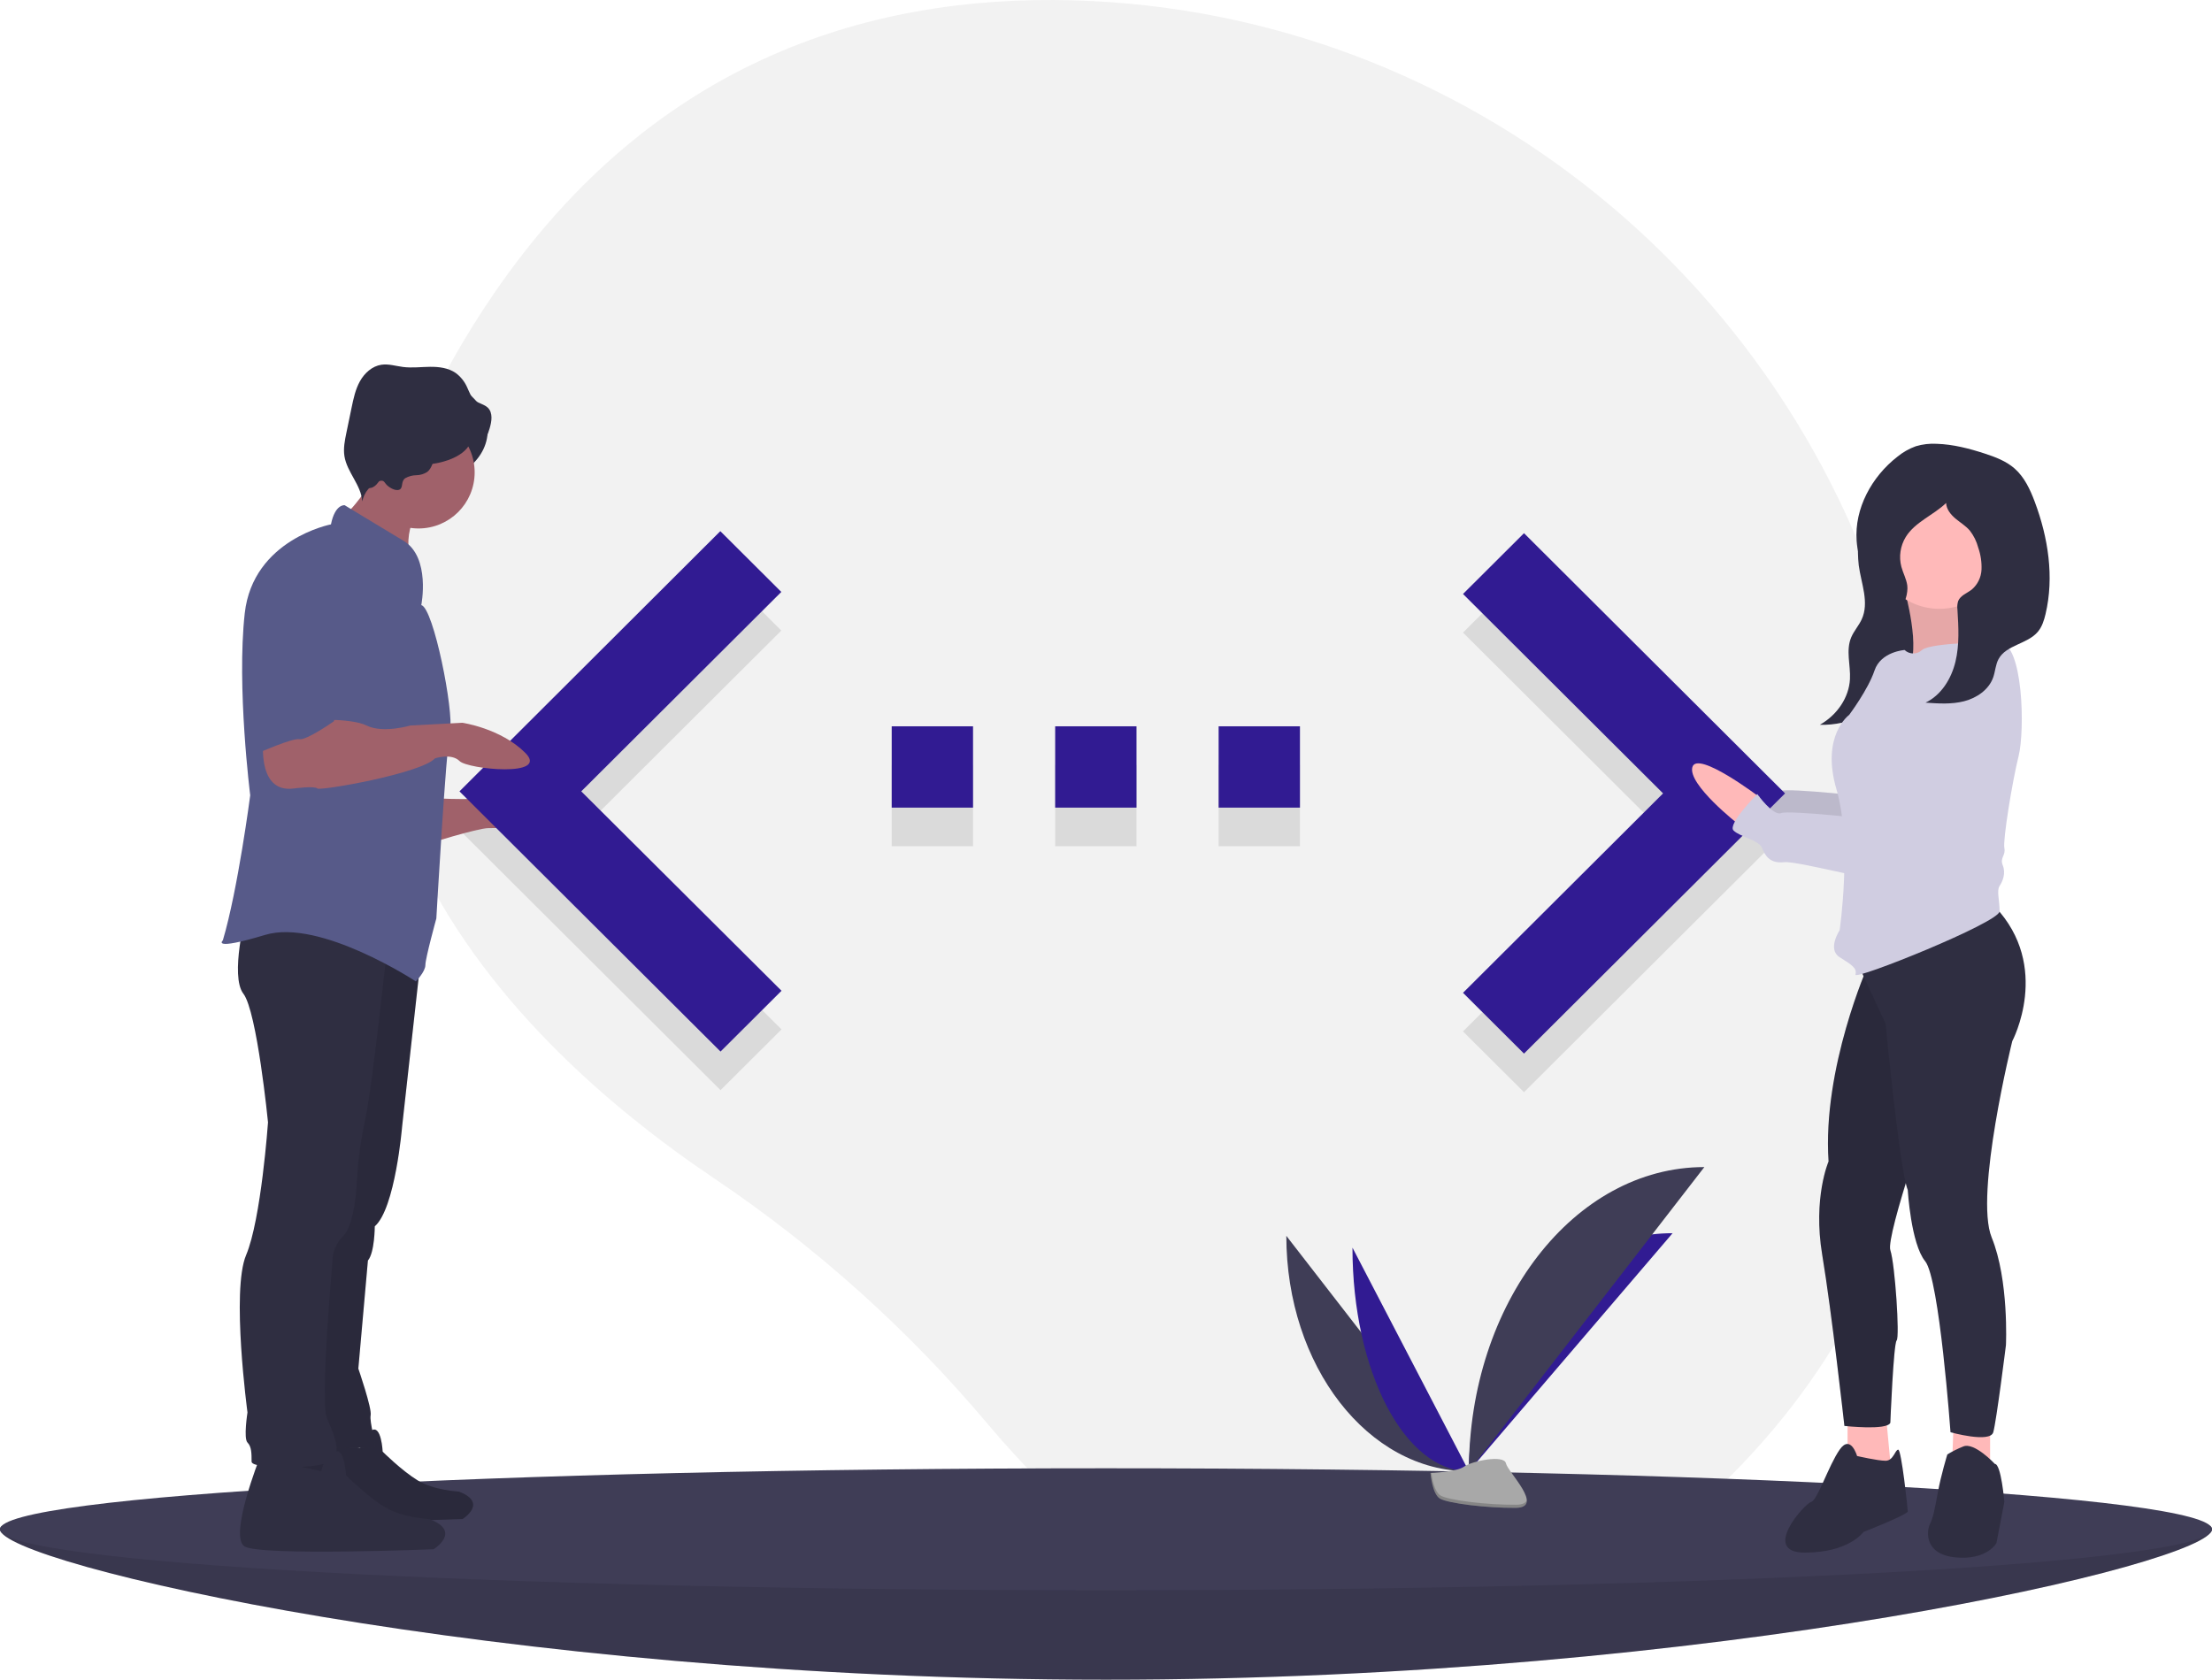
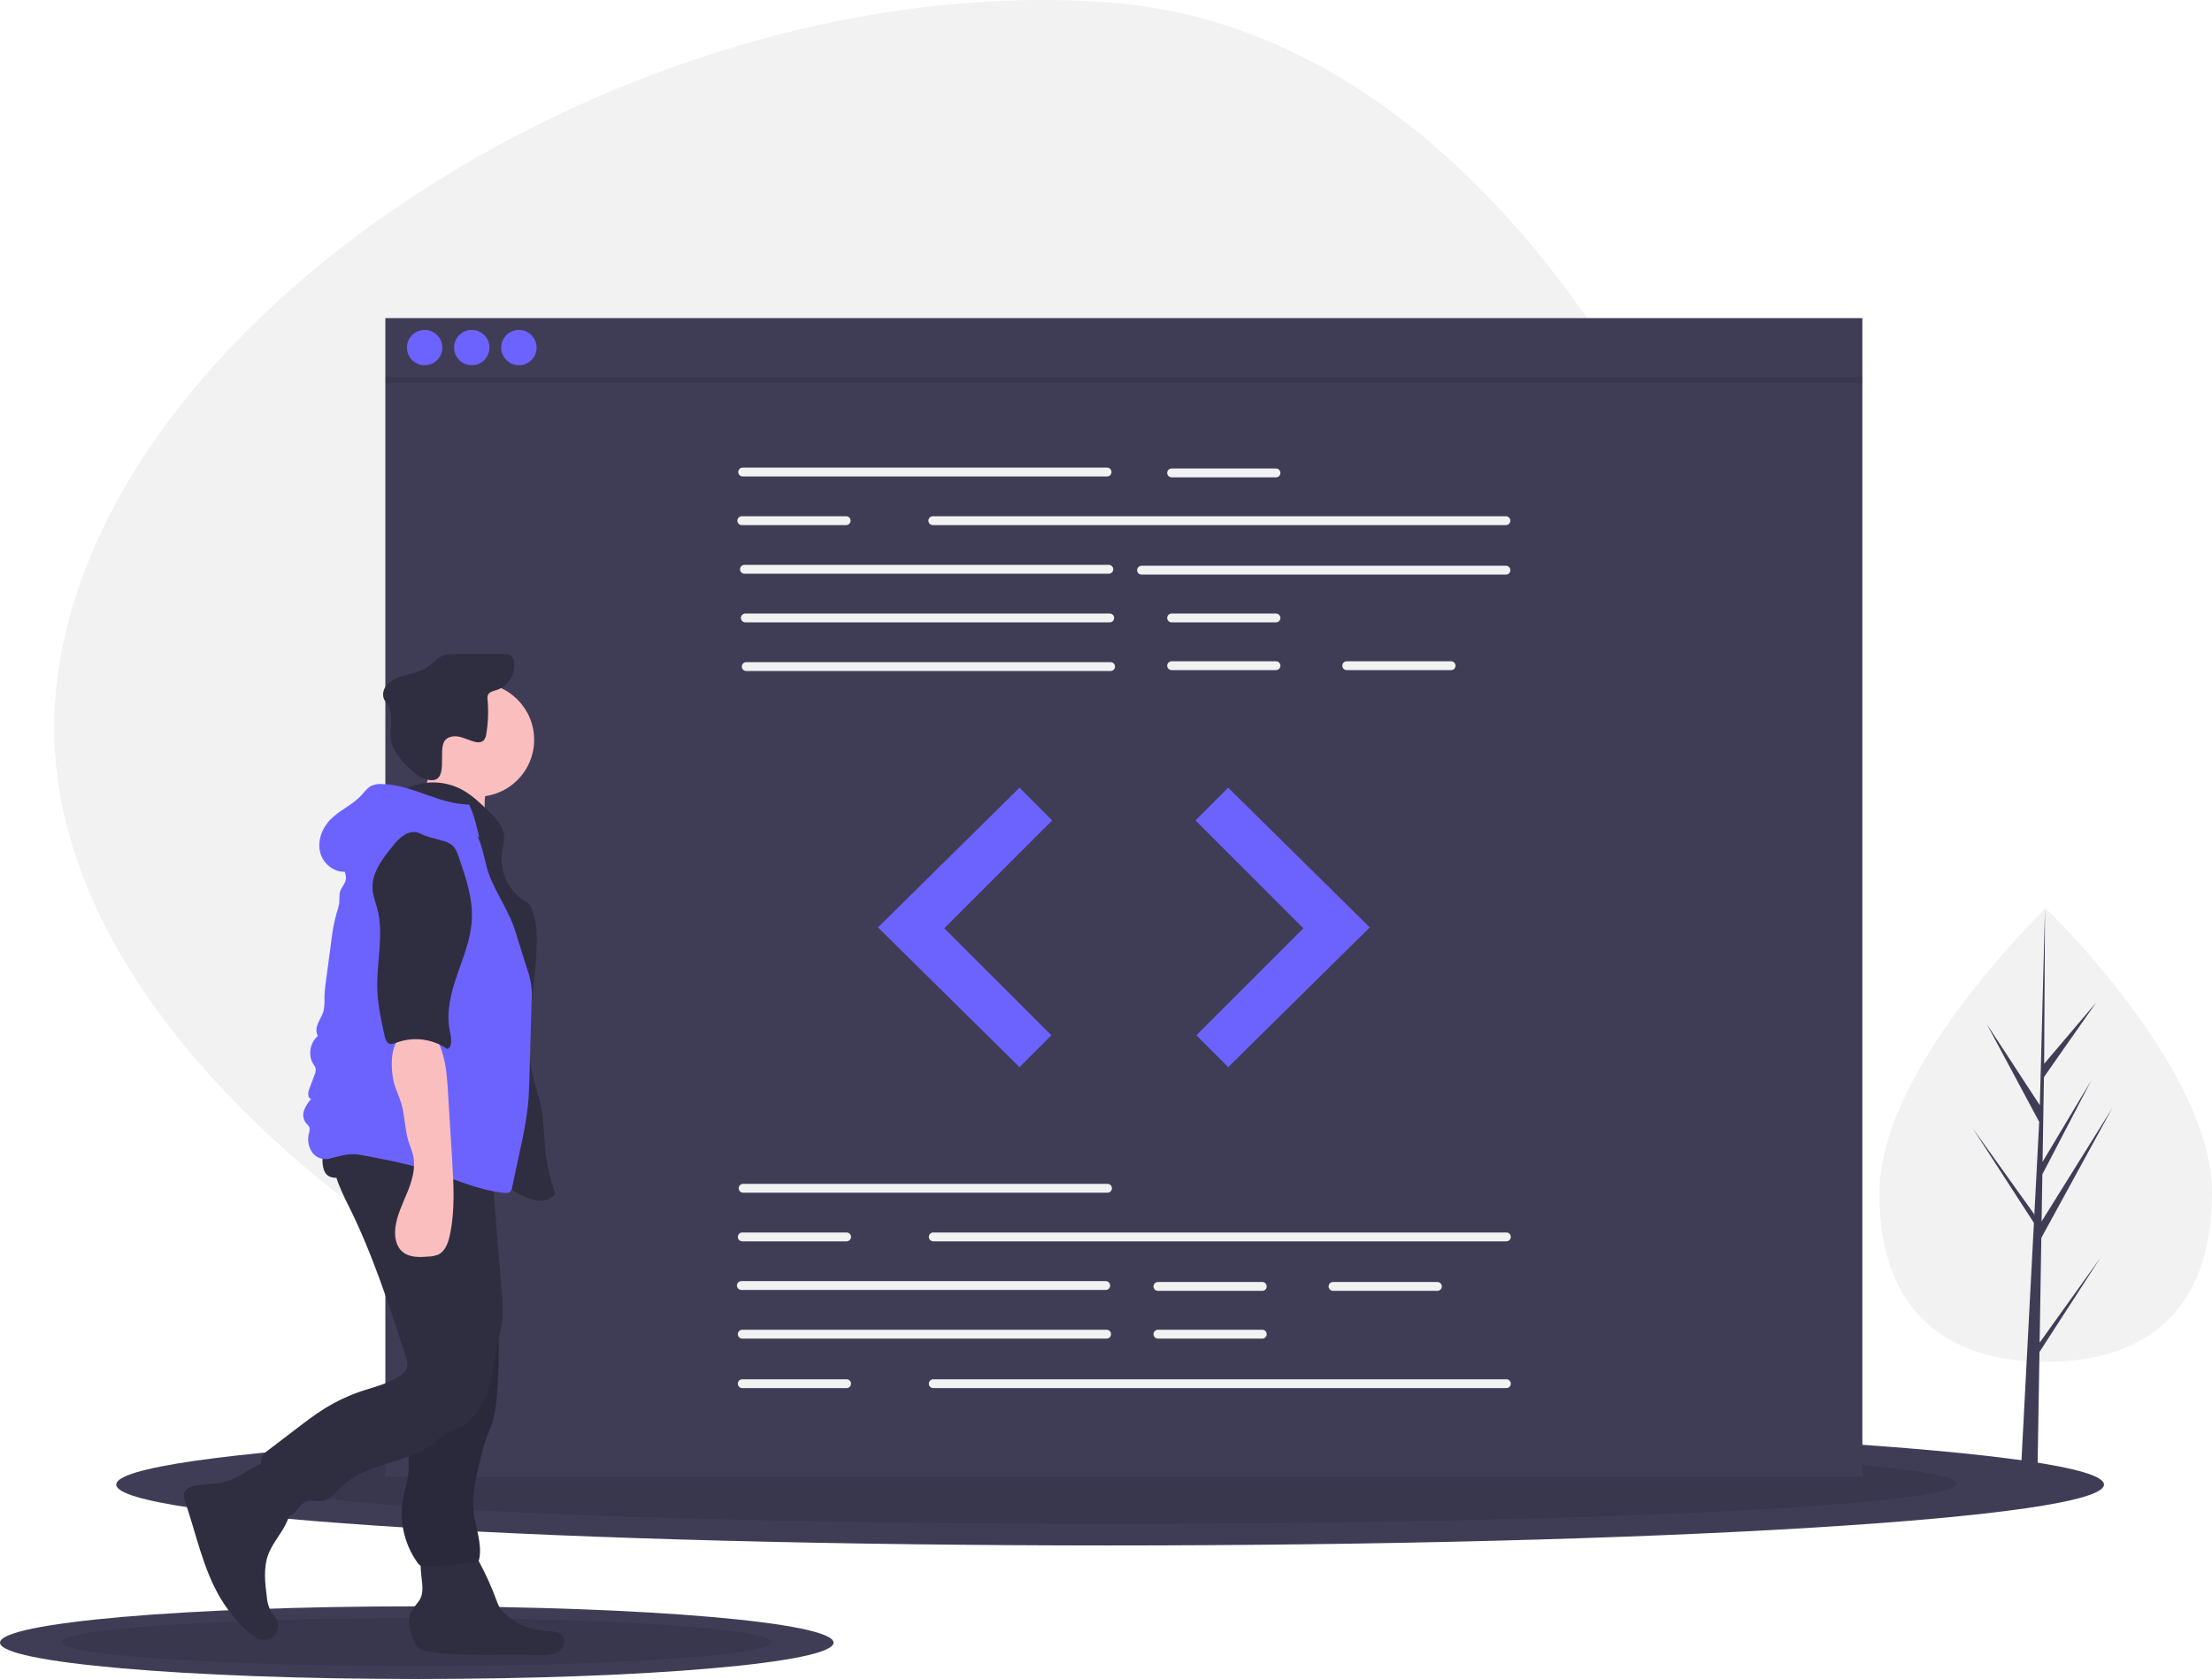
- <svg xmlns="http://www.w3.org/2000/svg" id="a6ee8617-cc99-4eb9-a93b-e1a7e83c9724" data-name="Layer 1" width="1088" height="826.294" viewBox="0 0 1088 826.294">
-   <path d="M990.987,366.241C943.167,178.201,777.934,42.463,583.985,37.019,481.451,34.141,373.556,68.147,295,187.147c-140.427,212.725,8.63,359.725,112.547,429.576A650.24,650.24,0,0,1,541.95,737.523C612.143,820.819,747.179,924.325,908,762.147,1024.564,644.6,1022.84,491.494,990.987,366.241Z" transform="translate(-56 -36.85319)" fill="#f2f2f2" />
-   <polygon points="719.6 507.394 818 409.294 719.6 311.194 749.6 281.294 878 409.294 749.6 537.294 719.6 507.394 719.6 507.394" opacity="0.1" />
-   <path d="M494.6,453.147h40v-40h-40Zm200.8-40h-40v40h40Zm-120.4,40h40v-40H575Z" transform="translate(-56 -36.85319)" opacity="0.1" />
-   <polygon points="384.4 506.394 285.9 408.294 384.3 310.194 354.3 280.294 226 408.294 354.4 536.294 384.4 506.394" opacity="0.1" />
-   <path d="M1144,789.147c0,16.569-243.557,74-544,74s-544-57.431-544-74,243.557,14,544,14S1144,772.578,1144,789.147Z" transform="translate(-56 -36.85319)" fill="#3f3d56" />
-   <path d="M1144,789.147c0,16.569-243.557,74-544,74s-544-57.431-544-74,243.557,14,544,14S1144,772.578,1144,789.147Z" transform="translate(-56 -36.85319)" opacity="0.1" />
-   <ellipse cx="544" cy="752.294" rx="544" ry="30" fill="#3f3d56" />
-   <path d="M688.696,644.806c0,64.016,40.16,115.817,89.791,115.817" transform="translate(-56 -36.85319)" fill="#3f3d56" />
-   <path d="M778.487,760.623c0-64.735,44.817-117.118,100.201-117.118" transform="translate(-56 -36.85319)" fill="#311b92" />
-   <path d="M721.229,650.609c0,60.809,25.61,110.014,57.258,110.014" transform="translate(-56 -36.85319)" fill="#311b92" />
-   <path d="M778.487,760.623c0-82.717,51.801-149.651,115.817-149.651" transform="translate(-56 -36.85319)" fill="#3f3d56" />
-   <path d="M759.597,761.44s12.734-.392,16.571-3.125,19.588-5.996,20.54-1.613,19.137,21.798,4.76,21.914-33.404-2.239-37.235-4.573S759.597,761.44,759.597,761.44Z" transform="translate(-56 -36.85319)" fill="#a8a8a8" />
-   <path d="M801.725,777.09c-14.376.116-33.404-2.239-37.235-4.573-2.917-1.777-4.079-8.153-4.468-11.094-.269.012-.425.017-.425.017s.807,10.27,4.637,12.603,22.858,4.689,37.235,4.573c4.15-.033,5.583-1.51,5.505-3.697C806.397,776.24,804.814,777.065,801.725,777.09Z" transform="translate(-56 -36.85319)" opacity="0.2" />
-   <path d="M921.533,419.706s-30.788-23.376-33.125-14.807,22.591,28.044,22.591,28.044Z" transform="translate(-56 -36.85319)" fill="#ffb9b9" />
-   <path d="M921.533,419.706s-30.788-23.376-33.125-14.807,22.591,28.044,22.591,28.044Z" transform="translate(-56 -36.85319)" opacity="0.1" />
-   <path d="M1023.173,345.695s-36.612,65.435-37.391,74.783-.779,10.127-3.895,9.348-45.96-5.453-49.855-3.895-11.685-9.348-11.685-9.348-14.801,14.801-11.685,17.917S921.125,439.174,922.683,443.069s3.895,7.79,10.906,7.011S988.118,462.544,994.35,460.207s7.79-6.232,10.906-6.232,9.348-3.116,9.348-3.895,21.812-42.065,21.812-42.065S1062.122,351.927,1023.173,345.695Z" transform="translate(-56 -36.85319)" fill="#d0cde1" />
-   <path d="M1023.173,345.695s-36.612,65.435-37.391,74.783-.779,10.127-3.895,9.348-45.96-5.453-49.855-3.895-11.685-9.348-11.685-9.348-14.801,14.801-11.685,17.917S921.125,439.174,922.683,443.069s3.895,7.79,10.906,7.011S988.118,462.544,994.35,460.207s7.79-6.232,10.906-6.232,9.348-3.116,9.348-3.895,21.812-42.065,21.812-42.065S1062.122,351.927,1023.173,345.695Z" transform="translate(-56 -36.85319)" opacity="0.1" />
-   <path d="M970.054,302.557a64.789,64.789,0,0,0,.2,12.42c1.183,8.95,5.303,18.279,1.411,26.633-1.413,3.032-3.806,5.675-5.109,8.743-2.759,6.496-.258,13.702-.633,20.616-.484,8.932-6.165,17.538-14.807,22.432,14.763.459,28.804-6.841,38.093-16.788s14.463-22.284,18.341-34.628a75.281,75.281,0,0,0,3.805-17.922,25.835,25.835,0,0,0-1.208-10.386,39.575,39.575,0,0,0-5.342-9.123c-2.326-3.27-4.716-6.605-8.148-9.038-4.227-2.997-12.378-6.006-17.985-5.57C971.793,290.481,970.343,297.783,970.054,302.557Z" transform="translate(-56 -36.85319)" fill="#2f2e41" />
-   <path d="M992.792,327s8.569,30.381,1.558,38.949,42.065-3.895,42.065-3.895-24.149-24.149-12.464-39.728Z" transform="translate(-56 -36.85319)" fill="#ffb9b9" />
-   <path d="M992.792,327s8.569,30.381,1.558,38.949,42.065-3.895,42.065-3.895-24.149-24.149-12.464-39.728Z" transform="translate(-56 -36.85319)" opacity="0.1" />
-   <polygon points="719.6 488.394 818 390.294 719.6 292.194 749.6 262.294 878 390.294 749.6 518.294 719.6 488.394 719.6 488.394" fill="#311b92" />
-   <polygon points="908.748 695.221 908.748 717.812 920.433 731.833 930.56 727.159 927.444 694.442 908.748 695.221" fill="#ffb9b9" />
-   <path d="M969.422,753.107s-3.116-10.906-8.569-3.116-10.906,24.928-14.022,25.707-24.928,24.928-3.116,24.928,28.823-10.127,28.823-10.127,21.812-8.569,21.812-10.127-3.116-30.381-4.674-30.381-2.337,5.453-6.232,5.453S969.422,753.107,969.422,753.107Z" transform="translate(-56 -36.85319)" fill="#2f2e41" />
-   <polygon points="960.941 699.116 960.162 720.149 978.857 727.938 978.857 697.558 960.941 699.116" fill="#ffb9b9" />
-   <path d="M1037.194,757.002s-10.127-10.906-15.58-8.569a53.812,53.812,0,0,0-7.79,3.895s-3.116,10.127-4.674,18.696-2.337,12.464-3.895,15.58-3.116,14.801,12.464,16.359,20.254-7.011,20.254-7.011l3.895-20.254S1040.31,757.002,1037.194,757.002Z" transform="translate(-56 -36.85319)" fill="#2f2e41" />
-   <path d="M974.875,511.62s-22.591,50.634-19.475,96.595c0,0-7.79,17.917-3.116,45.96S963.19,738.306,963.19,738.306s21.033,2.337,22.591-1.558c0,0,1.558-38.949,3.116-40.507s-.779-37.391-3.116-44.402,21.812-76.341,21.812-76.341l-6.232-86.468Z" transform="translate(-56 -36.85319)" fill="#2f2e41" />
-   <path d="M974.875,511.62s-22.591,50.634-19.475,96.595c0,0-7.79,17.917-3.116,45.96S963.19,738.306,963.19,738.306s21.033,2.337,22.591-1.558c0,0,1.558-38.949,3.116-40.507s-.779-37.391-3.116-44.402,21.812-76.341,21.812-76.341l-6.232-86.468Z" transform="translate(-56 -36.85319)" opacity="0.1" />
-   <path d="M968.643,508.504l14.801,31.939s7.011,72.446,10.906,81.794c0,0,1.558,26.486,8.569,35.055s12.464,84.131,12.464,84.131,19.475,5.453,21.033,0,6.232-42.844,6.232-42.844,1.558-31.939-7.011-52.971,10.127-96.595,10.127-96.595,19.475-36.612-8.569-66.214Z" transform="translate(-56 -36.85319)" fill="#2f2e41" />
-   <circle cx="953.93" cy="267.556" r="31.939" fill="#ffb9b9" />
-   <path d="M1039.531,352.706s-33.497,0-38.17,3.895a6.215,6.215,0,0,1-8.569,0s-11.685.779-14.801,10.127-12.464,21.812-12.464,21.812-14.022,10.127-6.232,36.612,1.558,69.33,1.558,69.33-6.232,9.348,0,13.243,8.569,5.453,7.79,8.569,70.888-25.707,70.888-31.16-1.558-10.127,0-12.464,3.116-6.232,1.558-10.127,1.558-4.674.779-8.569,3.895-32.718,7.011-45.181S1051.216,353.485,1039.531,352.706Z" transform="translate(-56 -36.85319)" fill="#d0cde1" />
-   <path d="M921.533,429.054s-30.788-23.376-33.125-14.807S910.998,442.29,910.998,442.29Z" transform="translate(-56 -36.85319)" fill="#ffb9b9" />
-   <path d="M1023.173,356.601s-36.612,65.435-37.391,74.783-.779,10.127-3.895,9.348-45.96-5.453-49.855-3.895-11.685-9.348-11.685-9.348S905.545,442.29,908.661,445.406s12.464,4.674,14.022,8.569,3.895,7.79,10.906,7.011S988.118,473.45,994.35,471.113s7.79-6.232,10.906-6.232,9.348-3.116,9.348-3.895,21.812-42.065,21.812-42.065S1062.122,362.833,1023.173,356.601Z" transform="translate(-56 -36.85319)" fill="#d0cde1" />
-   <path d="M994.114,324.814c-.443-3.163-2.063-6.033-2.894-9.117a18.925,18.925,0,0,1,2.155-14.696c4.581-7.399,13.575-10.676,19.848-16.709.13,3.073,2.262,5.699,4.619,7.675s5.059,3.579,7.055,5.919a23.184,23.184,0,0,1,4.109,8.324,29.246,29.246,0,0,1,1.623,10.917,13.689,13.689,0,0,1-4.731,9.702c-2.336,1.846-5.601,2.901-6.73,5.657a9.644,9.644,0,0,0-.375,4.27c.535,8.57,1.035,17.293-.984,25.64s-6.963,16.41-14.712,20.111c6.368.452,12.87.892,19.049-.715s12.087-5.655,14.217-11.673c1.051-2.969,1.15-6.271,2.643-9.044,3.779-7.018,14.214-7.338,19.34-13.443,2.051-2.443,3.044-5.591,3.779-8.695,4.328-18.265,1.287-37.659-5.302-55.235-2.271-6.058-5.099-12.158-9.97-16.415-4.145-3.623-9.439-5.619-14.673-7.324-7.64-2.488-15.51-4.527-23.54-4.789a29.897,29.897,0,0,0-10.333,1.206,30.722,30.722,0,0,0-9.092,5.179c-12.579,9.788-21.144,25.432-20.007,41.33.688,9.62,4.764,18.724,10,26.823,1.831,2.833,6.158,8.873,10.18,7.092C993.037,335.187,994.593,328.23,994.114,324.814Z" transform="translate(-56 -36.85319)" fill="#2f2e41" />
-   <path d="M494.6,434.147h40v-40h-40Zm200.8-40h-40v40h40Zm-120.4,40h40v-40H575Z" transform="translate(-56 -36.85319)" fill="#311b92" />
-   <ellipse cx="206.206" cy="211.839" rx="33.657" ry="26.252" fill="#2f2e41" />
-   <path d="M267.928,429.429s30.291,2.019,35.676-2.019,28.272,5.385,30.291,10.77-32.311,6.058-37.696,6.058-30.964,8.078-30.964,8.078Z" transform="translate(-56 -36.85319)" fill="#a0616a" />
-   <path d="M205.552,742.992s-14.117,35.599-6.752,39.896,84.702,1.228,84.702,1.228,12.889-7.979-1.841-13.503c0,0-12.276-.614-20.255-5.524s-17.186-14.117-17.186-14.117-.614-13.503-5.524-10.434a12.614,12.614,0,0,0-5.524,8.593Z" transform="translate(-56 -36.85319)" fill="#2f2e41" />
-   <path d="M205.552,742.992s-14.117,35.599-6.752,39.896,84.702,1.228,84.702,1.228,12.889-7.979-1.841-13.503c0,0-12.276-.614-20.255-5.524s-17.186-14.117-17.186-14.117-.614-13.503-5.524-10.434a12.614,12.614,0,0,0-5.524,8.593Z" transform="translate(-56 -36.85319)" opacity="0.1" />
-   <polygon points="384.4 487.394 285.9 389.294 384.3 291.194 354.3 261.294 226 389.294 354.4 517.294 384.4 487.394" fill="#311b92" />
-   <path d="M183.785,753.882s-15.482,39.042-7.405,43.754,92.893,1.346,92.893,1.346,14.136-8.751-2.019-14.809c0,0-13.463-.673-22.214-6.058S226.193,762.633,226.193,762.633s-.673-14.809-6.058-11.443a13.834,13.834,0,0,0-6.058,9.424Z" transform="translate(-56 -36.85319)" fill="#2f2e41" />
-   <path d="M263.216,506.167l-9.424,84.815s-3.366,40.388-13.463,49.139c0,0,0,12.79-3.366,16.828l-4.712,53.178s6.731,19.521,6.058,22.887,2.693,14.136,2.019,15.482-32.311,0-32.311,0l6.731-108.375,20.867-150.783Z" transform="translate(-56 -36.85319)" fill="#2f2e41" />
-   <path d="M263.216,506.167l-9.424,84.815s-3.366,40.388-13.463,49.139c0,0,0,12.79-3.366,16.828l-4.712,53.178s6.731,19.521,6.058,22.887,2.693,14.136,2.019,15.482-32.311,0-32.311,0l6.731-108.375,20.867-150.783Z" transform="translate(-56 -36.85319)" opacity="0.1" />
-   <path d="M246.387,503.475s-7.405,69.333-10.77,84.142a191.451,191.451,0,0,0-4.039,29.618s-.673,21.54-6.731,27.599a18.194,18.194,0,0,0-5.385,13.463s-6.058,67.987-2.693,76.065,6.731,14.809,3.366,20.194-40.388,5.385-40.388,1.346,0-7.405-2.019-9.424,0-14.809,0-14.809-8.078-59.909-.673-77.411,10.77-65.294,10.77-65.294-5.385-54.524-12.116-63.275,1.346-39.715,1.346-39.715Z" transform="translate(-56 -36.85319)" fill="#2f2e41" />
-   <path d="M227.436,288.165c.783,1.783,2.656,2.775,4.361,3.715,9.883,5.445,18.156,13.339,26.306,21.142a30.882,30.882,0,0,1,1.225-20.884c.973-2.253,2.249-4.676,1.553-7.03-.512-1.731-1.986-2.98-3.413-4.084a105.835,105.835,0,0,0-10.41-7.102c-2.52-1.508-7.702-5.522-10.595-5.085-.152,3.908-.231,7.402-1.942,11.054C234.115,280.757,227.735,288.847,227.436,288.165Z" transform="translate(-56 -36.85319)" fill="#a0616a" />
-   <circle cx="205.869" cy="232.369" r="27.599" fill="#a0616a" />
-   <path d="M263.216,334.517s4.712-23.56-8.751-31.637-28.945-17.502-28.945-17.502-4.712-.673-6.731,9.424c0,0-38.369,7.405-42.408,43.754s2.693,89.527,2.693,89.527-6.058,46.447-13.463,71.353c0,0-6.058,5.385,20.867-2.693S260.523,519.63,260.523,519.63s4.712-4.712,4.712-8.078,5.385-22.887,5.385-22.887,4.712-82.796,6.731-92.22S269.274,335.863,263.216,334.517Z" transform="translate(-56 -36.85319)" fill="#575a89" />
-   <path d="M255.365,272.066a11.509,11.509,0,0,1,5.413-1.442,10.301,10.301,0,0,0,5.354-1.595c2.607-2.001,2.798-5.869,4.705-8.546,2.761-3.875,8.27-4.342,13.024-4.148,2.908.119,6.04.292,8.488-1.281,2.514-1.615,3.653-4.657,4.501-7.522,1.002-3.388,1.651-7.531-.833-10.044-1.725-1.745-4.448-2.09-6.364-3.622-1.987-1.589-2.804-4.175-3.884-6.478a17.507,17.507,0,0,0-5.637-7.061c-3.615-2.511-8.231-3.075-12.633-3.028s-8.821.626-13.189.086c-3.579-.443-7.147-1.633-10.715-1.105-4.546.672-8.307,4.102-10.546,8.114s-3.201,8.592-4.133,13.092l-2.535,12.238c-.786,3.796-1.576,7.692-.969,11.521,1.258,7.937,8.277,14.245,8.76,22.266a13.669,13.669,0,0,1,8.343-9.921,2.611,2.611,0,0,1,1.7-.206c.697.223,1.105.92,1.545,1.505,1.153,1.533,4.775,3.859,6.829,2.771C254.427,276.687,253.055,273.632,255.365,272.066Z" transform="translate(-56 -36.85319)" fill="#2f2e41" />
-   <path d="M185.805,397.792s-4.712,29.618,14.809,26.926c0,0,10.097-1.346,11.443,0s51.158-7.405,57.89-14.809c0,0,8.078-2.693,12.116,1.346s44.427,8.078,32.311-4.039-30.964-14.809-30.964-14.809l-25.579,1.346s-13.463,4.039-21.54,0-30.964-2.693-30.964-2.693Z" transform="translate(-56 -36.85319)" fill="#a0616a" />
-   <path d="M213.403,304.226s-30.291,3.366-30.291,47.12v55.87s16.828-7.405,20.194-6.731,16.828-8.751,16.828-8.751,15.482-36.349,14.136-46.447S233.598,305.572,213.403,304.226Z" transform="translate(-56 -36.85319)" fill="#575a89" />
-   <ellipse cx="205.869" cy="215.204" rx="25.916" ry="13.463" fill="#2f2e41" />
-   <ellipse cx="181.636" cy="217.56" rx="9.087" ry="22.55" fill="#2f2e41" />
+ <svg xmlns="http://www.w3.org/2000/svg" id="a594ac37-6d44-4297-8862-1cbd9c01c0b7" data-name="Layer 1" width="1126.194" height="855" viewBox="0 0 1126.194 855">
+   <path d="M581.768,778.438C339.369,759.991,50.297,572.172,65.014,378.781S359.7,5.358,602.099,23.805,984.031,403.667,969.314,597.058,824.166,796.885,581.768,778.438Z" transform="translate(-36.90323 -22.5)" fill="#f2f2f2" />
+   <ellipse cx="565.194" cy="756" rx="506" ry="31" fill="#3f3d56" />
+   <ellipse cx="565.194" cy="755.5" rx="431" ry="20.5" opacity="0.1" />
+   <ellipse cx="212.194" cy="836.5" rx="212.194" ry="18.5" fill="#3f3d56" />
+   <ellipse cx="212.194" cy="836.202" rx="180.742" ry="12.234" opacity="0.1" />
+   <rect x="196.194" y="162" width="752" height="590" fill="#3f3d56" />
+   <path d="M600.541,265.129H415.024a2.251,2.251,0,1,1,0-4.503H600.541a2.251,2.251,0,0,1,0,4.503Z" transform="translate(-36.90323 -22.5)" fill="#f2f2f2" />
+   <path d="M803.62,289.895H511.835a2.251,2.251,0,0,1,0-4.503H803.62a2.251,2.251,0,1,1,0,4.503Z" transform="translate(-36.90323 -22.5)" fill="#f2f2f2" />
+   <path d="M601.442,314.661H415.924a2.251,2.251,0,1,1,0-4.503H601.442a2.251,2.251,0,1,1,0,4.503Z" transform="translate(-36.90323 -22.5)" fill="#f2f2f2" />
+   <path d="M803.62,315.111H618.102a2.251,2.251,0,0,1,0-4.503H803.62a2.251,2.251,0,1,1,0,4.503Z" transform="translate(-36.90323 -22.5)" fill="#f2f2f2" />
+   <path d="M601.892,339.426H416.374a2.251,2.251,0,0,1,0-4.503H601.892a2.251,2.251,0,1,1,0,4.503Z" transform="translate(-36.90323 -22.5)" fill="#f2f2f2" />
+   <path d="M602.342,364.192H416.825a2.251,2.251,0,0,1,0-4.503H602.342a2.251,2.251,0,1,1,0,4.503Z" transform="translate(-36.90323 -22.5)" fill="#f2f2f2" />
+   <path d="M686.546,265.579H633.412a2.251,2.251,0,0,1,0-4.503h53.134a2.251,2.251,0,1,1,0,4.503Z" transform="translate(-36.90323 -22.5)" fill="#f2f2f2" />
+   <path d="M686.546,339.426H633.412a2.251,2.251,0,0,1,0-4.503h53.134a2.251,2.251,0,1,1,0,4.503Z" transform="translate(-36.90323 -22.5)" fill="#f2f2f2" />
+   <path d="M686.546,363.742H633.412a2.251,2.251,0,1,1,0-4.503h53.134a2.251,2.251,0,1,1,0,4.503Z" transform="translate(-36.90323 -22.5)" fill="#f2f2f2" />
+   <path d="M775.702,363.742H722.569a2.251,2.251,0,0,1,0-4.503h53.134a2.251,2.251,0,1,1,0,4.503Z" transform="translate(-36.90323 -22.5)" fill="#f2f2f2" />
+   <path d="M467.707,289.895H414.573a2.251,2.251,0,0,1,0-4.503h53.134a2.251,2.251,0,0,1,0,4.503Z" transform="translate(-36.90323 -22.5)" fill="#f2f2f2" />
+   <path d="M600.766,629.861H415.249a2.251,2.251,0,0,1,0-4.503H600.766a2.251,2.251,0,0,1,0,4.503Z" transform="translate(-36.90323 -22.5)" fill="#f2f2f2" />
+   <path d="M599.866,679.392H414.348a2.251,2.251,0,1,1,0-4.503H599.866a2.251,2.251,0,0,1,0,4.503Z" transform="translate(-36.90323 -22.5)" fill="#f2f2f2" />
+   <path d="M600.316,704.158H414.798a2.251,2.251,0,1,1,0-4.503H600.316a2.251,2.251,0,1,1,0,4.503Z" transform="translate(-36.90323 -22.5)" fill="#f2f2f2" />
+   <path d="M679.566,679.842H626.433a2.251,2.251,0,0,1,0-4.503h53.134a2.251,2.251,0,0,1,0,4.503Z" transform="translate(-36.90323 -22.5)" fill="#f2f2f2" />
+   <path d="M679.566,704.158H626.433a2.251,2.251,0,0,1,0-4.503h53.134a2.251,2.251,0,1,1,0,4.503Z" transform="translate(-36.90323 -22.5)" fill="#f2f2f2" />
+   <path d="M768.723,679.842H715.589a2.251,2.251,0,1,1,0-4.503h53.134a2.251,2.251,0,0,1,0,4.503Z" transform="translate(-36.90323 -22.5)" fill="#f2f2f2" />
+   <path d="M803.845,654.626H512.06a2.251,2.251,0,0,1,0-4.503H803.845a2.251,2.251,0,0,1,0,4.503Z" transform="translate(-36.90323 -22.5)" fill="#f2f2f2" />
+   <path d="M467.932,654.626H414.798a2.251,2.251,0,0,1,0-4.503H467.932a2.251,2.251,0,0,1,0,4.503Z" transform="translate(-36.90323 -22.5)" fill="#f2f2f2" />
+   <path d="M803.845,729.374H512.06a2.251,2.251,0,1,1,0-4.503H803.845a2.251,2.251,0,0,1,0,4.503Z" transform="translate(-36.90323 -22.5)" fill="#f2f2f2" />
+   <path d="M467.932,729.374H414.798a2.251,2.251,0,1,1,0-4.503H467.932a2.251,2.251,0,1,1,0,4.503Z" transform="translate(-36.90323 -22.5)" fill="#f2f2f2" />
+   <polygon points="519.06 401.13 447.014 472.275 519.06 543.42 535.27 527.21 480.786 472.725 535.72 417.79 519.06 401.13" fill="#6c63ff" />
+   <polygon points="625.327 401.13 697.373 472.275 625.327 543.42 609.117 527.21 663.602 472.725 608.667 417.79 625.327 401.13" fill="#6c63ff" />
+   <circle cx="216.194" cy="177" r="9" fill="#6c63ff" />
+   <circle cx="240.194" cy="177" r="9" fill="#6c63ff" />
+   <circle cx="264.194" cy="177" r="9" fill="#6c63ff" />
+   <rect x="196.194" y="192" width="752" height="3" opacity="0.1" />
+   <path d="M1163.097,629.954c0,63.771-37.911,86.038-84.676,86.038s-84.676-22.266-84.676-86.038,84.676-144.898,84.676-144.898S1163.097,566.182,1163.097,629.954Z" transform="translate(-36.90323 -22.5)" fill="#f2f2f2" />
+   <polygon points="1038.433 683.736 1039.3 630.365 1075.391 564.338 1039.436 621.993 1039.826 597.995 1064.699 550.226 1039.929 591.645 1039.929 591.645 1040.63 548.484 1067.265 510.453 1040.74 541.697 1041.178 462.556 1038.425 567.325 1038.651 563.003 1011.571 521.552 1038.217 571.3 1035.694 619.503 1035.619 618.223 1004.4 574.602 1035.524 622.743 1035.209 628.771 1035.152 628.862 1035.178 629.357 1028.776 751.653 1037.329 751.653 1038.355 688.485 1069.404 640.461 1038.433 683.736" fill="#3f3d56" />
+   <path d="M159.525,773.591a43.126,43.126,0,0,1-8.178,3.503c-5.079,1.387-10.507.878-15.637,2.063-2.1.485-4.386,1.499-5.054,3.549-.49,1.503.043,3.127.553,4.623,5.669,16.62,9.085,34.266,18.125,49.321a74.641,74.641,0,0,0,13.993,16.988c2.055,1.852,4.384,3.664,7.135,3.955a7.248,7.248,0,0,0,7.371-10.182c-.811-1.801-2.317-3.196-3.289-4.916a18.757,18.757,0,0,1-1.819-6.991c-.893-7.108-1.754-14.538.709-21.265,1.652-4.512,4.682-8.359,7.206-12.447s4.622-8.772,4.06-13.544c-.383-3.257-1.972-6.237-3.65-9.054-1.681-2.823-5.005-10.408-8.383-11.35C169.16,766.864,162.583,772.024,159.525,773.591Z" transform="translate(-36.90323 -22.5)" fill="#2f2e41" />
+   <path d="M251.96,831a14.019,14.019,0,0,1-.663,4.745c-1.058,2.793-3.681,4.706-5.036,7.367-1.885,3.701-1.031,8.174.218,12.135.783,2.483,1.81,5.067,3.912,6.603a12.893,12.893,0,0,0,5.954,1.907c18.036,2.496,36.358,1.064,54.559,1.587,3.317.095,6.829.211,9.725-1.41s4.686-5.697,2.717-8.368c-1.769-2.399-5.265-2.376-8.242-2.518a33.912,33.912,0,0,1-20.913-8.615,15.112,15.112,0,0,1-2.933-3.377,20.753,20.753,0,0,1-1.534-3.518,156.799,156.799,0,0,0-9.084-20.119c-.979-1.815-2.087-3.705-3.906-4.676a10.323,10.323,0,0,0-4.239-.926c-4.536-.294-16.283-1.838-19.791,1.69C249.461,816.768,252.032,826.86,251.96,831Z" transform="translate(-36.90323 -22.5)" fill="#2f2e41" />
+   <circle cx="242.971" cy="376.72" r="28.975" fill="#fbbebe" />
+   <path d="M253.709,423.146c-1.723,4.614-4.647,8.947-8.9,11.43l40.075,8.175a42.453,42.453,0,0,1-.562-17.869,10.3,10.3,0,0,0,.24-4.409c-.754-2.907-4.026-4.307-6.955-4.974-7.314-1.667-13.782-2.561-20.579-5.792C254.95,413.263,255.241,419.045,253.709,423.146Z" transform="translate(-36.90323 -22.5)" fill="#fbbebe" />
+   <path d="M244.474,423.727a31.338,31.338,0,0,1,27.313.714c5.138,2.707,9.392,6.794,13.572,10.826,3.853,3.717,7.962,7.972,8.236,13.319.132,2.59-.676,5.123-1.084,7.684a25.766,25.766,0,0,0,13.78,26.469c3.184,5.303,3.841,11.729,3.889,17.914.185,23.436-7.209,47.161-1.93,69.995,1.239,5.361,3.162,10.554,4.232,15.951,1.387,6.991,1.318,14.18,2.044,21.27a95.266,95.266,0,0,0,5.113,22.495c-1.744,2.774-5.374,3.837-8.642,3.613s-6.325-1.643-9.242-3.136c-14.123-7.227-27.059-16.757-41.687-22.9-9.678-4.064-19.987-6.595-29.376-11.288s-18.12-12.142-20.99-22.238c-1.241-4.365-1.318-8.965-1.385-13.503-.285-19.114-.55-38.436,3.61-57.094,3.669-16.454,10.741-32.194,12.284-48.981.502-5.464.513-11.314,3.566-15.873C232.091,432.52,241.409,430.851,244.474,423.727Z" transform="translate(-36.90323 -22.5)" fill="#2f2e41" />
+   <path d="M263.395,399.629c1.707-2.227,5-2.531,7.728-1.872s5.243,2.064,7.997,2.599a4.675,4.675,0,0,0,3.743-.526,5.444,5.444,0,0,0,1.615-3.57,68.163,68.163,0,0,0,.671-17.38,5.147,5.147,0,0,1,.159-2.437c.682-1.643,2.763-2.035,4.462-2.562a13.316,13.316,0,0,0,9.013-13.633,5.421,5.421,0,0,0-1.657-3.741c-1.175-.958-2.82-1.016-4.336-1.029q-11.683-.094-23.367.006c-2.883.025-5.91.096-8.409,1.533-1.848,1.063-3.222,2.773-4.88,4.112-4.326,3.491-10.178,4.201-15.441,5.991a15.308,15.308,0,0,0-6.768,4.036c-1.75,2-2.592,4.973-1.493,7.393a26.252,26.252,0,0,0,1.887,2.904c3.105,4.964,1.038,11.403,1.501,17.24.579,7.288,11.365,19.112,18.679,20.836C266.308,422.311,259.486,404.414,263.395,399.629Z" transform="translate(-36.90323 -22.5)" fill="#2f2e41" />
+   <path d="M247.037,719.183c.745,5.322,1.701,10.662,1.445,16.029-.357,7.494-3.059,14.714-3.559,22.199-.373,5.591.49,11.242-.287,16.791-.497,3.553-1.656,6.978-2.373,10.494a43.395,43.395,0,0,0,6.973,33.265,5.448,5.448,0,0,0,2.023,1.961,5.714,5.714,0,0,0,2.508.332,179.947,179.947,0,0,0,25.17-2.287,2.414,2.414,0,0,0,1.616-.713,2.266,2.266,0,0,0,.351-.954c1.544-7.936-1.977-15.893-2.872-23.928-.956-8.58,1.103-17.177,3.146-25.565a113.548,113.548,0,0,1,3.467-12.228c.988-2.697,2.181-5.321,3.037-8.063a61.46,61.46,0,0,0,2.202-13.203q.892-10.575.945-21.199a88.958,88.958,0,0,0-1.665-20.01c-1.878-8.338-5.724-16.081-9.536-23.73a15.029,15.029,0,0,0-5.618,2.67,125.38,125.38,0,0,1-15.35,8.481c-3.567,1.657-10.522,2.833-12.786,6.286-2.232,3.405-.792,10.351-.621,14.106Q245.694,709.584,247.037,719.183Z" transform="translate(-36.90323 -22.5)" fill="#2f2e41" />
+   <path d="M247.037,719.183c.745,5.322,1.701,10.662,1.445,16.029-.357,7.494-3.059,14.714-3.559,22.199-.373,5.591.49,11.242-.287,16.791-.497,3.553-1.656,6.978-2.373,10.494a43.395,43.395,0,0,0,6.973,33.265,5.448,5.448,0,0,0,2.023,1.961,5.714,5.714,0,0,0,2.508.332,179.947,179.947,0,0,0,25.17-2.287,2.414,2.414,0,0,0,1.616-.713,2.266,2.266,0,0,0,.351-.954c1.544-7.936-1.977-15.893-2.872-23.928-.956-8.58,1.103-17.177,3.146-25.565a113.548,113.548,0,0,1,3.467-12.228c.988-2.697,2.181-5.321,3.037-8.063a61.46,61.46,0,0,0,2.202-13.203q.892-10.575.945-21.199a88.958,88.958,0,0,0-1.665-20.01c-1.878-8.338-5.724-16.081-9.536-23.73a15.029,15.029,0,0,0-5.618,2.67,125.38,125.38,0,0,1-15.35,8.481c-3.567,1.657-10.522,2.833-12.786,6.286-2.232,3.405-.792,10.351-.621,14.106Q245.694,709.584,247.037,719.183Z" transform="translate(-36.90323 -22.5)" opacity="0.1" />
+   <path d="M207.864,605.518c-3.848,10.359,1.808,21.554,6.722,31.452,12.106,24.386,20.513,50.407,28.874,76.317.626,1.941,1.252,4.058.554,5.974a7.825,7.825,0,0,1-2.822,3.347c-5.765,4.379-13.107,5.939-19.975,8.23a90.184,90.184,0,0,0-18.943,8.88c-4.977,3.084-9.639,6.644-14.292,10.197l-14.812,11.312a9.903,9.903,0,0,0-2.476,2.397c-1.429,2.241-.843,5.167-.132,7.728a131.432,131.432,0,0,0,7.252,19.792,6.911,6.911,0,0,0,2.63,3.447c2.312,1.242,5.14-.405,6.905-2.347s3.292-4.359,5.781-5.193c2.486-.833,5.222.176,7.818-.189,4.199-.589,6.986-4.457,10.013-7.426,12.365-12.131,33.01-11.251,46.612-21.977a59.228,59.228,0,0,1,6.231-4.868c2.3-1.359,4.907-2.105,7.293-3.307,7.257-3.654,11.819-11.209,14.262-18.957s3.141-15.928,4.897-23.861c.908-4.101,2.103-8.158,2.507-12.338a66.094,66.094,0,0,0-.253-11.666L287.604,621.748c-.4-4.943-.8-9.892-1.576-14.791-14.577.521-29.143,1.108-43.728,1.28C230.695,608.374,218.876,609.186,207.864,605.518Z" transform="translate(-36.90323 -22.5)" fill="#2f2e41" />
+   <path d="M202.506,619.721c1.977,3.18,6.79,3.114,10.104,1.371s5.889-4.673,9.211-6.401c4.464-2.323,9.746-2.235,14.776-2.093,7.964.225,16.025.464,23.687,2.647,7.925,2.257,15.64,6.603,23.834,5.736,1.426-.151,2.985-.56,3.761-1.766a5.544,5.544,0,0,0,.62-2.836l.268-7.159a6.464,6.464,0,0,0-.57-3.625,6.082,6.082,0,0,0-2.716-2.079c-11.663-5.646-24.965-6.697-37.915-7.141q-9.875-.338-19.757-.278c-5.591.034-12.303-.775-17.739.719C202.774,598.82,198.805,613.769,202.506,619.721Z" transform="translate(-36.90323 -22.5)" fill="#2f2e41" />
+   <path d="M275.742,432.226c-15.282-.135-29.131-10.223-44.412-10.468a11.514,11.514,0,0,0-5.393.93c-2.129,1.073-3.529,3.147-5.147,4.898-4.518,4.893-11.061,7.505-15.703,12.281-4.352,4.478-6.773,11.15-5.055,17.153s8.204,10.608,14.279,9.165A36.801,36.801,0,0,1,228.65,446.706a72.887,72.887,0,0,1,11.205-5.882c6.868-3.112,14.548-6.283,21.718-3.95a30.638,30.638,0,0,1,7.409,4.04l11.954,8.03C279.543,443.45,278.29,437.288,275.742,432.226Z" transform="translate(-36.90323 -22.5)" fill="#6c63ff" />
+   <path d="M212.552,460.874c-2.029,2.532.894,6.2.447,9.413-.297,2.135-2.054,3.765-2.786,5.793-.758,2.1-.356,4.427-.643,6.641a28.489,28.489,0,0,1-1.275,4.73,84.975,84.975,0,0,0-2.686,14.026l-2.675,19.976a75.681,75.681,0,0,0-.846,9.078,27.107,27.107,0,0,1-.452,6.787c-.592,2.183-1.904,4.093-2.786,6.175s-1.291,4.602-.099,6.524c-3.991,3.325-5.178,9.854-2.387,14.235a7.899,7.899,0,0,1,1.23,2.265,5.82,5.82,0,0,1-.542,3.34l-2.705,7.207c-.692,1.845-.911,4.653,1.014,5.074a17.006,17.006,0,0,0-3.651,5.767,6.866,6.866,0,0,0,.972,6.506,8.289,8.289,0,0,1,1.694,2.056,5.473,5.473,0,0,1-.196,3.243,11.906,11.906,0,0,0,1.473,9.333,8.371,8.371,0,0,0,8.418,3.609c5.41-1.22,10.272-3.147,15.728-2.146,11.746,2.155,23.53,4.32,34.906,7.952,12.984,4.145,25.556,10.224,39.126,11.5a3.798,3.798,0,0,0,2.617-.407,3.931,3.931,0,0,0,1.21-2.488q2.097-9.832,4.194-19.665a202.363,202.363,0,0,0,3.855-22.028c.477-4.781.614-9.589.749-14.392l1.081-38.231a38.197,38.197,0,0,0-2.2-16.62l-6.217-19.848c-3.548-11.327-11.688-21.371-14.586-32.882-1.834-7.285-3.189-15.103-8.108-20.781-7.012-8.095-19.145-9.354-29.764-7.962-4.797.629-9.636,1.714-13.785,4.202-4.798,2.877-8.333,7.409-11.753,11.836C218.305,454.343,215.436,457.276,212.552,460.874Z" transform="translate(-36.90323 -22.5)" fill="#6c63ff" />
+   <path d="M237.347,573.323c.875,3.773,2.712,7.251,3.837,10.957,1.884,6.209,1.724,12.896,3.605,19.106.789,2.606,1.933,5.109,2.5,7.773,1.321,6.211-.608,12.636-3.003,18.516s-5.313,11.678-6.091,17.98c-.548,4.438.239,9.45,3.66,12.331,3.552,2.99,8.713,2.788,13.339,2.39a14.016,14.016,0,0,0,4.841-1.008c3.538-1.674,5.028-5.86,5.855-9.685,2.771-12.819,1.98-26.106,1.174-39.197l-2.106-34.234c-.405-6.591-.84-13.318-2.871-19.646-.739-2.302-2.026-6.954-4.129-8.424-2.083-1.456-8.03-1.521-10.609-1.642C235.251,547.97,235.387,564.856,237.347,573.323Z" transform="translate(-36.90323 -22.5)" fill="#fbbebe" />
+   <path d="M250.751,446.923c-2.471-1.294-5.584-.736-7.972.704a24.568,24.568,0,0,0-5.972,5.798c-5.339,6.517-10.991,13.995-10.199,22.382.297,3.145,1.501,6.121,2.317,9.172,3.579,13.38-.379,27.53.075,41.373.262,7.999,2.003,15.866,3.736,23.679.354,1.595.92,3.44,2.463,3.977,1.159.403,2.41-.115,3.557-.551A28.371,28.371,0,0,1,264.721,556.731c2.865-1.529,1.791-6.363,1.149-9.546-1.908-9.458.682-19.214,3.828-28.335s6.911-18.23,7.432-27.865c.591-10.916-3.029-21.571-6.6-31.903-.779-2.255-1.631-4.62-3.439-6.178a13.665,13.665,0,0,0-5.203-2.377C258.096,449.406,254.255,448.758,250.751,446.923Z" transform="translate(-36.90323 -22.5)" fill="#2f2e41" />
</svg>
